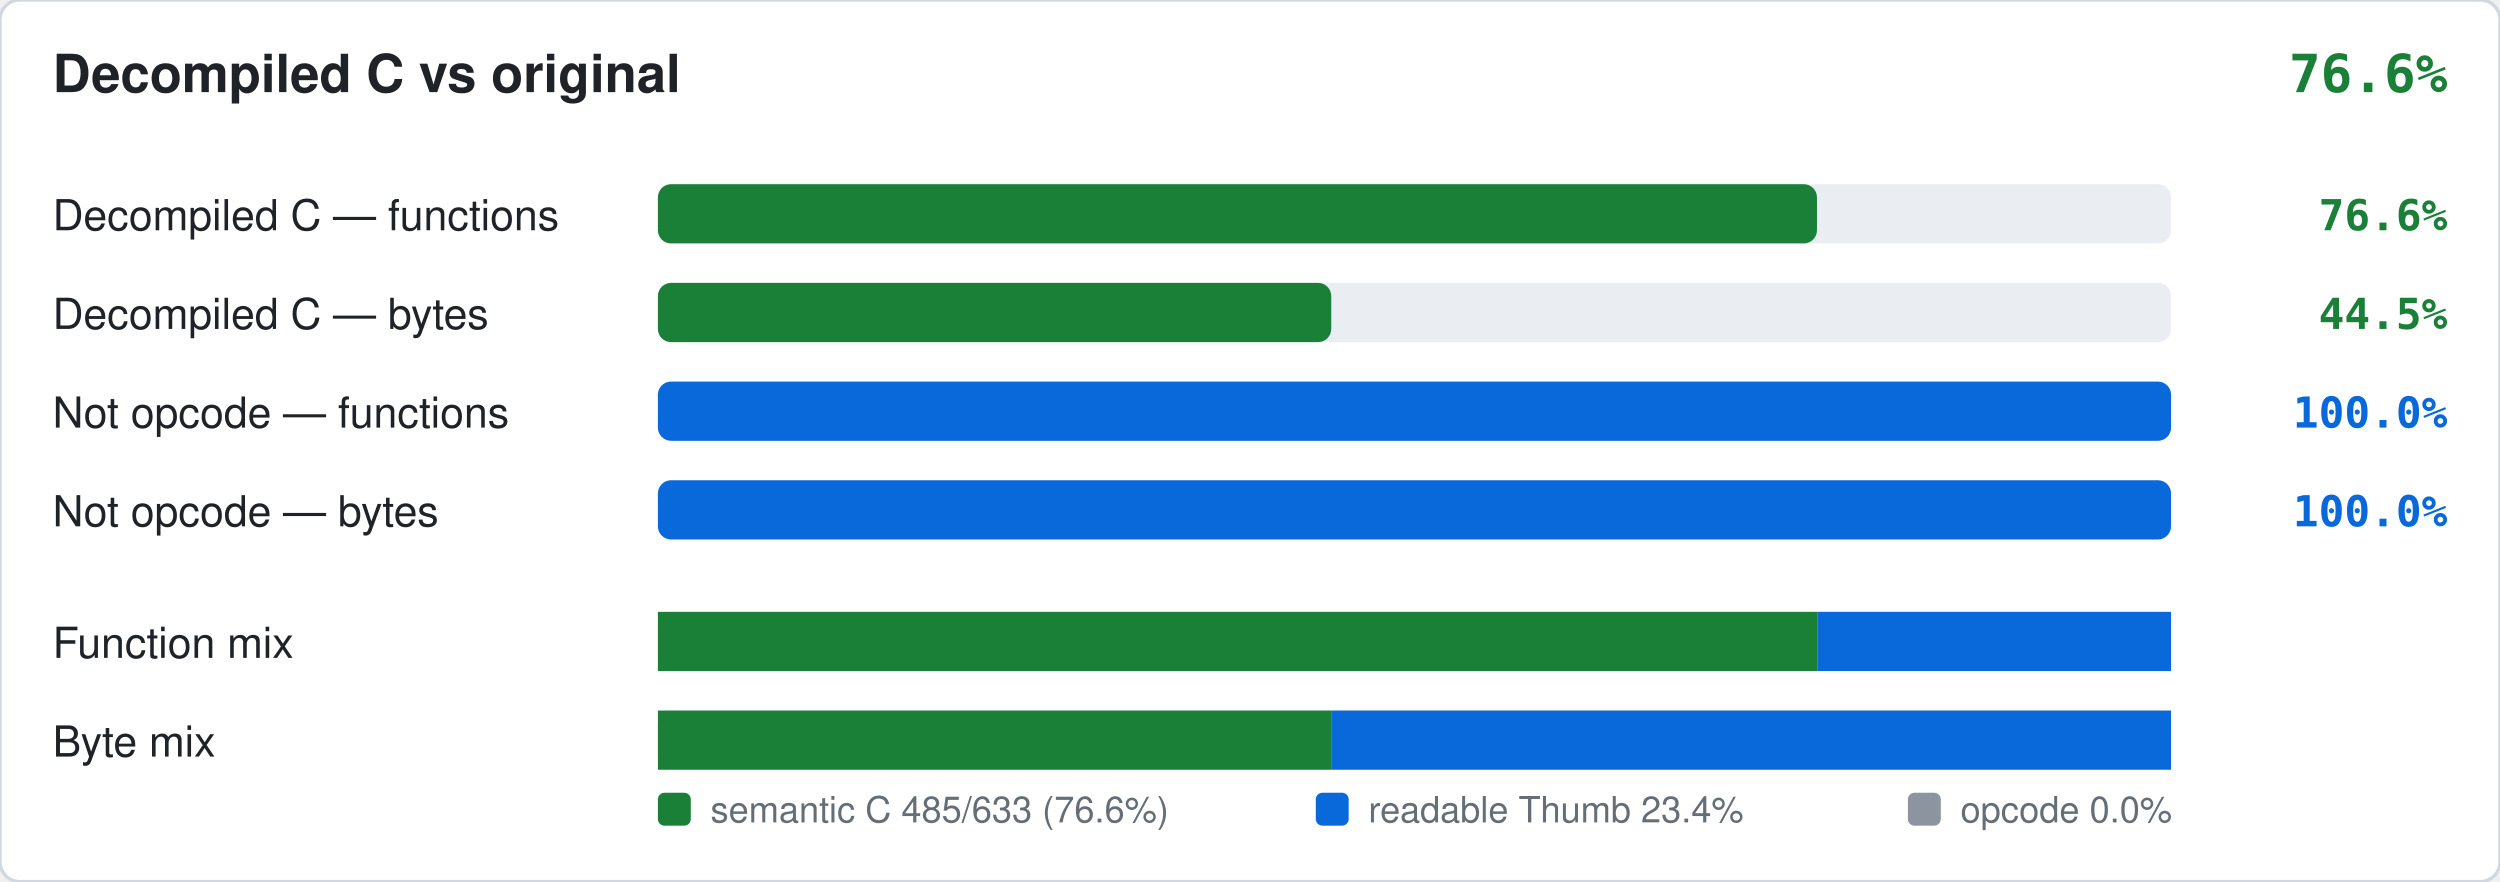
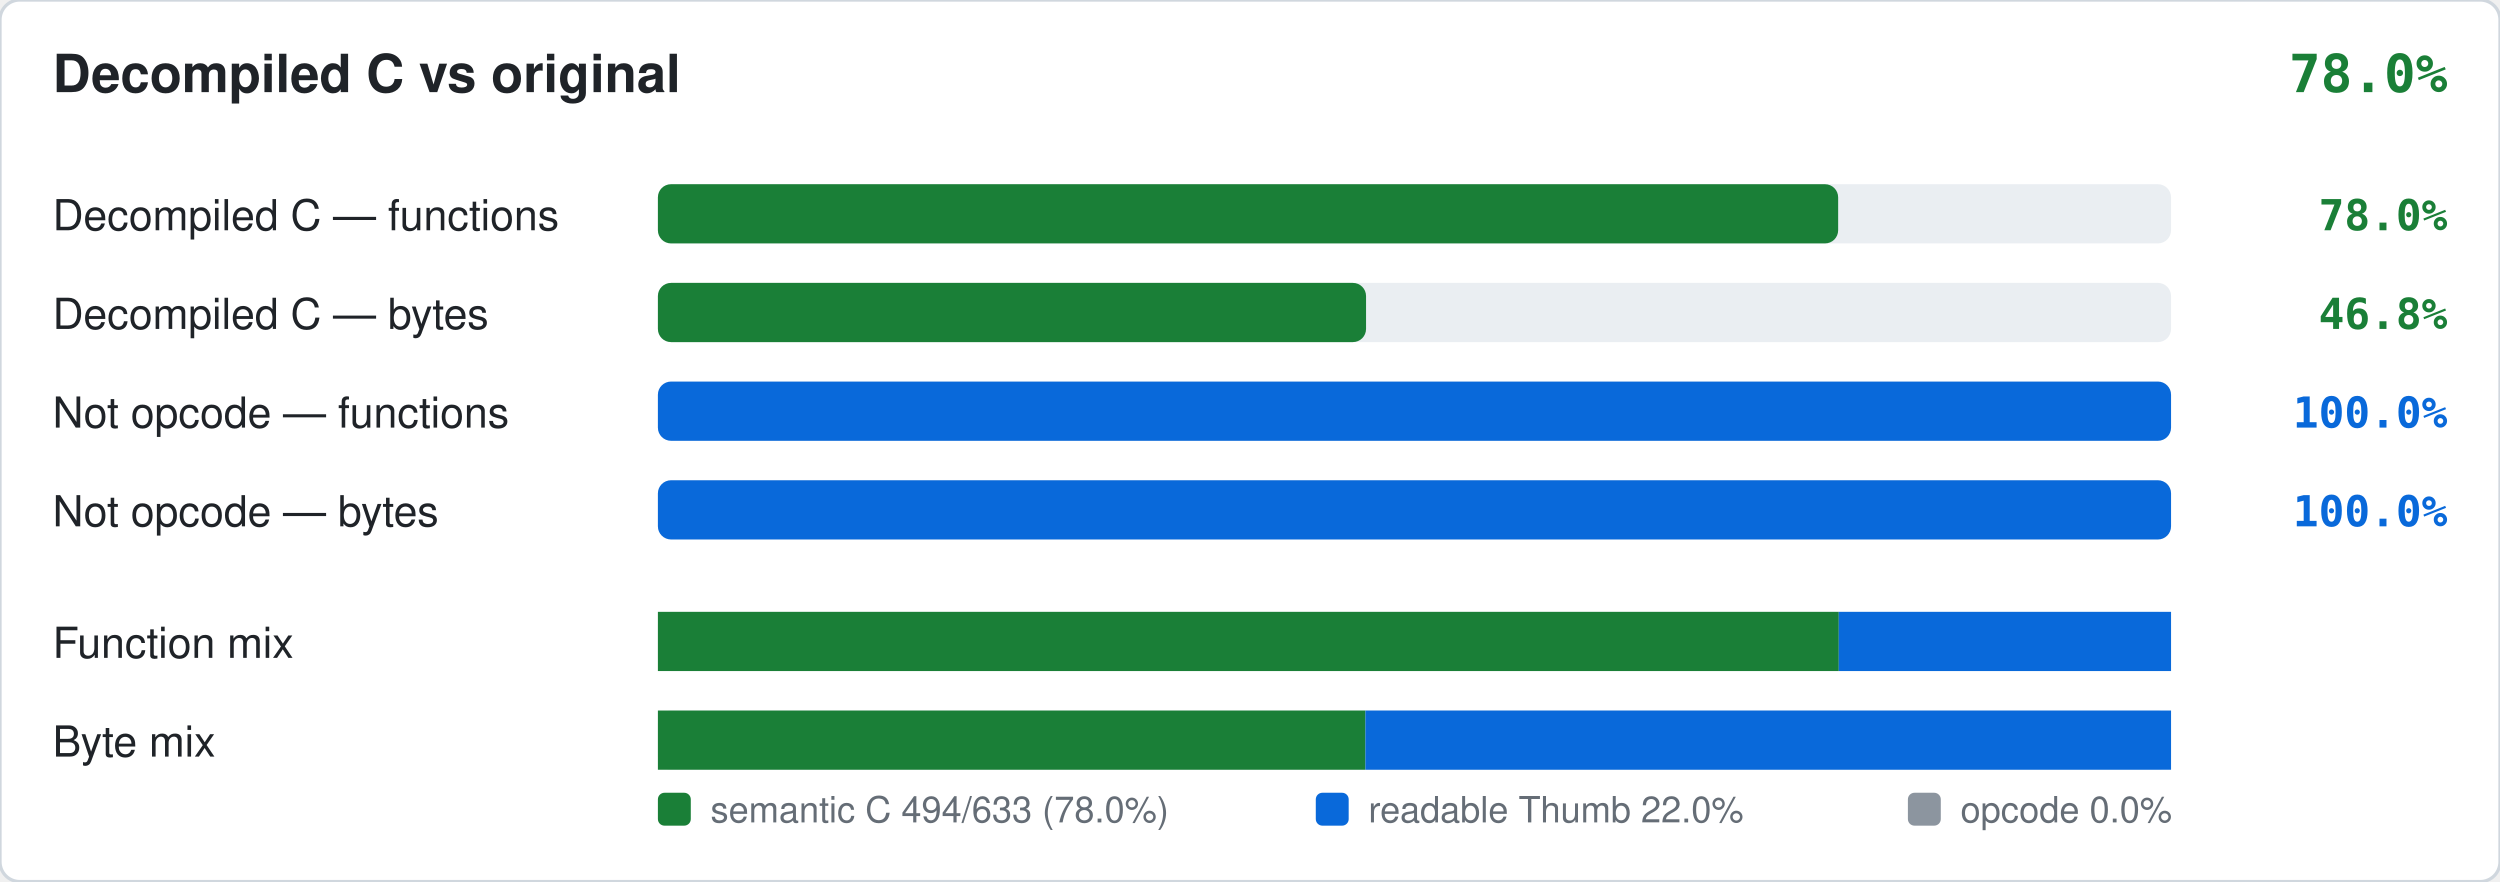
- <svg xmlns="http://www.w3.org/2000/svg" width="760" height="268" viewBox="0 0 760 268" role="img" aria-label="Decompiled C 76.6% functions, 44.5% bytes (485/633, 40,202/90,272)">
+ <svg xmlns="http://www.w3.org/2000/svg" width="760" height="268" viewBox="0 0 760 268" role="img" aria-label="Decompiled C 78.0% functions, 46.8% bytes (494/633, 42,210/90,272)">
  <rect width="760" height="268" rx="6" fill="#ffffff" stroke="#d0d7de" />
  <text x="16" y="28" font-family="-apple-system,BlinkMacSystemFont,Segoe UI,Helvetica,Arial,sans-serif" font-size="16" font-weight="600" fill="#1f2328">Decompiled C vs original</text>
-   <text x="744" y="28" text-anchor="end" font-family="ui-monospace,SFMono-Regular,Menlo,Consolas,monospace" font-size="16" font-weight="700" fill="#1a7f37">76.6%</text>
+   <text x="744" y="28" text-anchor="end" font-family="ui-monospace,SFMono-Regular,Menlo,Consolas,monospace" font-size="16" font-weight="700" fill="#1a7f37">78.0%</text>
  <text x="16" y="70" font-family="-apple-system,BlinkMacSystemFont,Segoe UI,Helvetica,Arial,sans-serif" font-size="13" fill="#1f2328">Decompiled C — functions</text>
  <rect x="200.00" y="56.00" width="460.00" height="18.00" rx="4" fill="#eaeef2" />
-   <rect x="200.00" y="56.00" width="352.36" height="18.00" rx="4" fill="#1a7f37" />
-   <text x="744" y="70" text-anchor="end" font-family="ui-monospace,SFMono-Regular,Menlo,Consolas,monospace" font-size="13" font-weight="700" fill="#1a7f37">76.6%</text>
+   <rect x="200.00" y="56.00" width="358.80" height="18.00" rx="4" fill="#1a7f37" />
+   <text x="744" y="70" text-anchor="end" font-family="ui-monospace,SFMono-Regular,Menlo,Consolas,monospace" font-size="13" font-weight="700" fill="#1a7f37">78.0%</text>
  <text x="16" y="100" font-family="-apple-system,BlinkMacSystemFont,Segoe UI,Helvetica,Arial,sans-serif" font-size="13" fill="#1f2328">Decompiled C — bytes</text>
  <rect x="200.00" y="86.00" width="460.00" height="18.00" rx="4" fill="#eaeef2" />
-   <rect x="200.00" y="86.00" width="204.70" height="18.00" rx="4" fill="#1a7f37" />
-   <text x="744" y="100" text-anchor="end" font-family="ui-monospace,SFMono-Regular,Menlo,Consolas,monospace" font-size="13" font-weight="700" fill="#1a7f37">44.5%</text>
+   <rect x="200.00" y="86.00" width="215.28" height="18.00" rx="4" fill="#1a7f37" />
+   <text x="744" y="100" text-anchor="end" font-family="ui-monospace,SFMono-Regular,Menlo,Consolas,monospace" font-size="13" font-weight="700" fill="#1a7f37">46.8%</text>
  <text x="16" y="130" font-family="-apple-system,BlinkMacSystemFont,Segoe UI,Helvetica,Arial,sans-serif" font-size="13" fill="#1f2328">Not opcode — functions</text>
  <rect x="200.00" y="116.00" width="460.00" height="18.00" rx="4" fill="#eaeef2" />
  <rect x="200.00" y="116.00" width="460.00" height="18.00" rx="4" fill="#0969da" />
  <text x="744" y="130" text-anchor="end" font-family="ui-monospace,SFMono-Regular,Menlo,Consolas,monospace" font-size="13" font-weight="700" fill="#0969da">100.0%</text>
  <text x="16" y="160" font-family="-apple-system,BlinkMacSystemFont,Segoe UI,Helvetica,Arial,sans-serif" font-size="13" fill="#1f2328">Not opcode — bytes</text>
  <rect x="200.00" y="146.00" width="460.00" height="18.00" rx="4" fill="#eaeef2" />
  <rect x="200.00" y="146.00" width="460.00" height="18.00" rx="4" fill="#0969da" />
  <text x="744" y="160" text-anchor="end" font-family="ui-monospace,SFMono-Regular,Menlo,Consolas,monospace" font-size="13" font-weight="700" fill="#0969da">100.0%</text>
  <text x="16" y="200" font-family="-apple-system,BlinkMacSystemFont,Segoe UI,Helvetica,Arial,sans-serif" font-size="13" fill="#1f2328">Function mix</text>
  <rect x="200.00" y="186.00" width="460.00" height="18.00" rx="4" fill="#eaeef2" />
-   <rect x="200.00" y="186.00" width="352.45" height="18.00" fill="#1a7f37" />
-   <rect x="552.45" y="186.00" width="107.55" height="18.00" fill="#0969da" />
+   <rect x="200.00" y="186.00" width="358.99" height="18.00" fill="#1a7f37" />
+   <rect x="558.99" y="186.00" width="101.01" height="18.00" fill="#0969da" />
  <text x="16" y="230" font-family="-apple-system,BlinkMacSystemFont,Segoe UI,Helvetica,Arial,sans-serif" font-size="13" fill="#1f2328">Byte mix</text>
  <rect x="200.00" y="216.00" width="460.00" height="18.00" rx="4" fill="#eaeef2" />
-   <rect x="200.00" y="216.00" width="204.86" height="18.00" fill="#1a7f37" />
-   <rect x="404.86" y="216.00" width="255.14" height="18.00" fill="#0969da" />
+   <rect x="200.00" y="216.00" width="215.09" height="18.00" fill="#1a7f37" />
+   <rect x="415.09" y="216.00" width="244.91" height="18.00" fill="#0969da" />
  <rect x="200" y="241" width="10" height="10" rx="2" fill="#1a7f37" />
-   <text x="216" y="250" font-family="-apple-system,BlinkMacSystemFont,Segoe UI,Helvetica,Arial,sans-serif" font-size="11" fill="#656d76">semantic C 485/633 (76.6%)</text>
+   <text x="216" y="250" font-family="-apple-system,BlinkMacSystemFont,Segoe UI,Helvetica,Arial,sans-serif" font-size="11" fill="#656d76">semantic C 494/633 (78.0%)</text>
  <rect x="400" y="241" width="10" height="10" rx="2" fill="#0969da" />
-   <text x="416" y="250" font-family="-apple-system,BlinkMacSystemFont,Segoe UI,Helvetica,Arial,sans-serif" font-size="11" fill="#656d76">readable Thumb 23.4%</text>
+   <text x="416" y="250" font-family="-apple-system,BlinkMacSystemFont,Segoe UI,Helvetica,Arial,sans-serif" font-size="11" fill="#656d76">readable Thumb 22.0%</text>
  <rect x="580" y="241" width="10" height="10" rx="2" fill="#8c959f" />
  <text x="596" y="250" font-family="-apple-system,BlinkMacSystemFont,Segoe UI,Helvetica,Arial,sans-serif" font-size="11" fill="#656d76">opcode 0.0%</text>
</svg>
